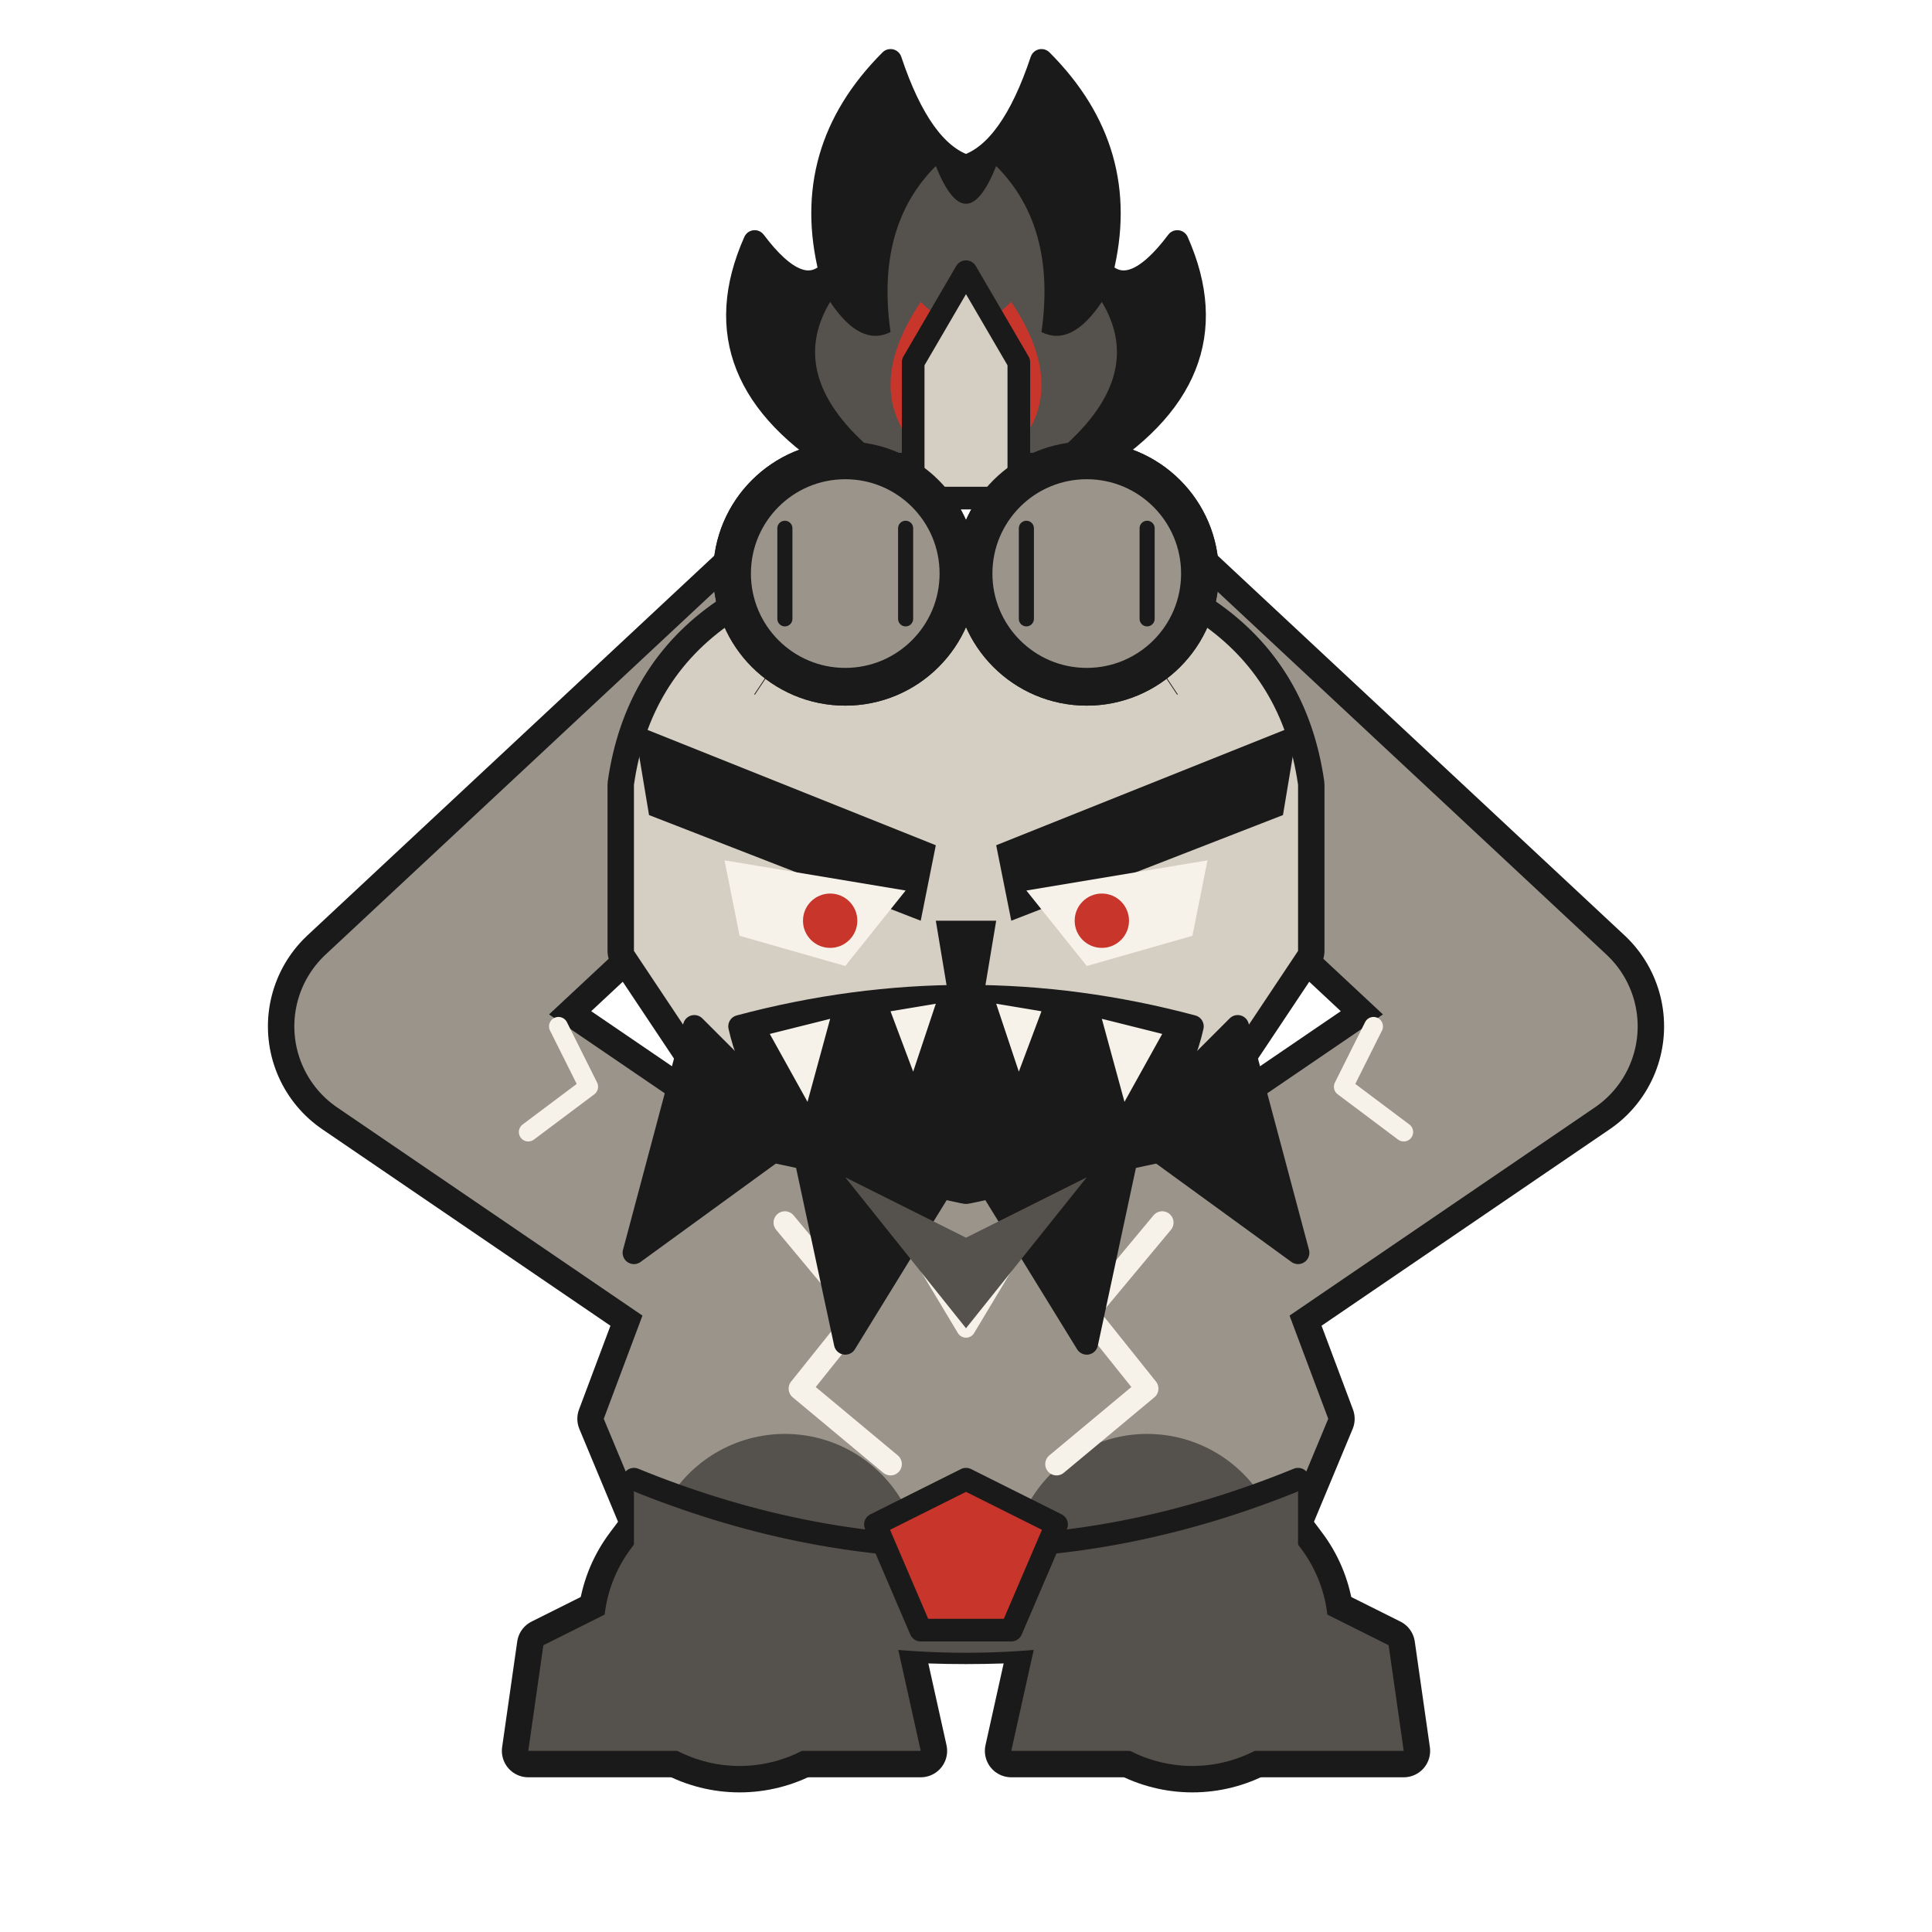
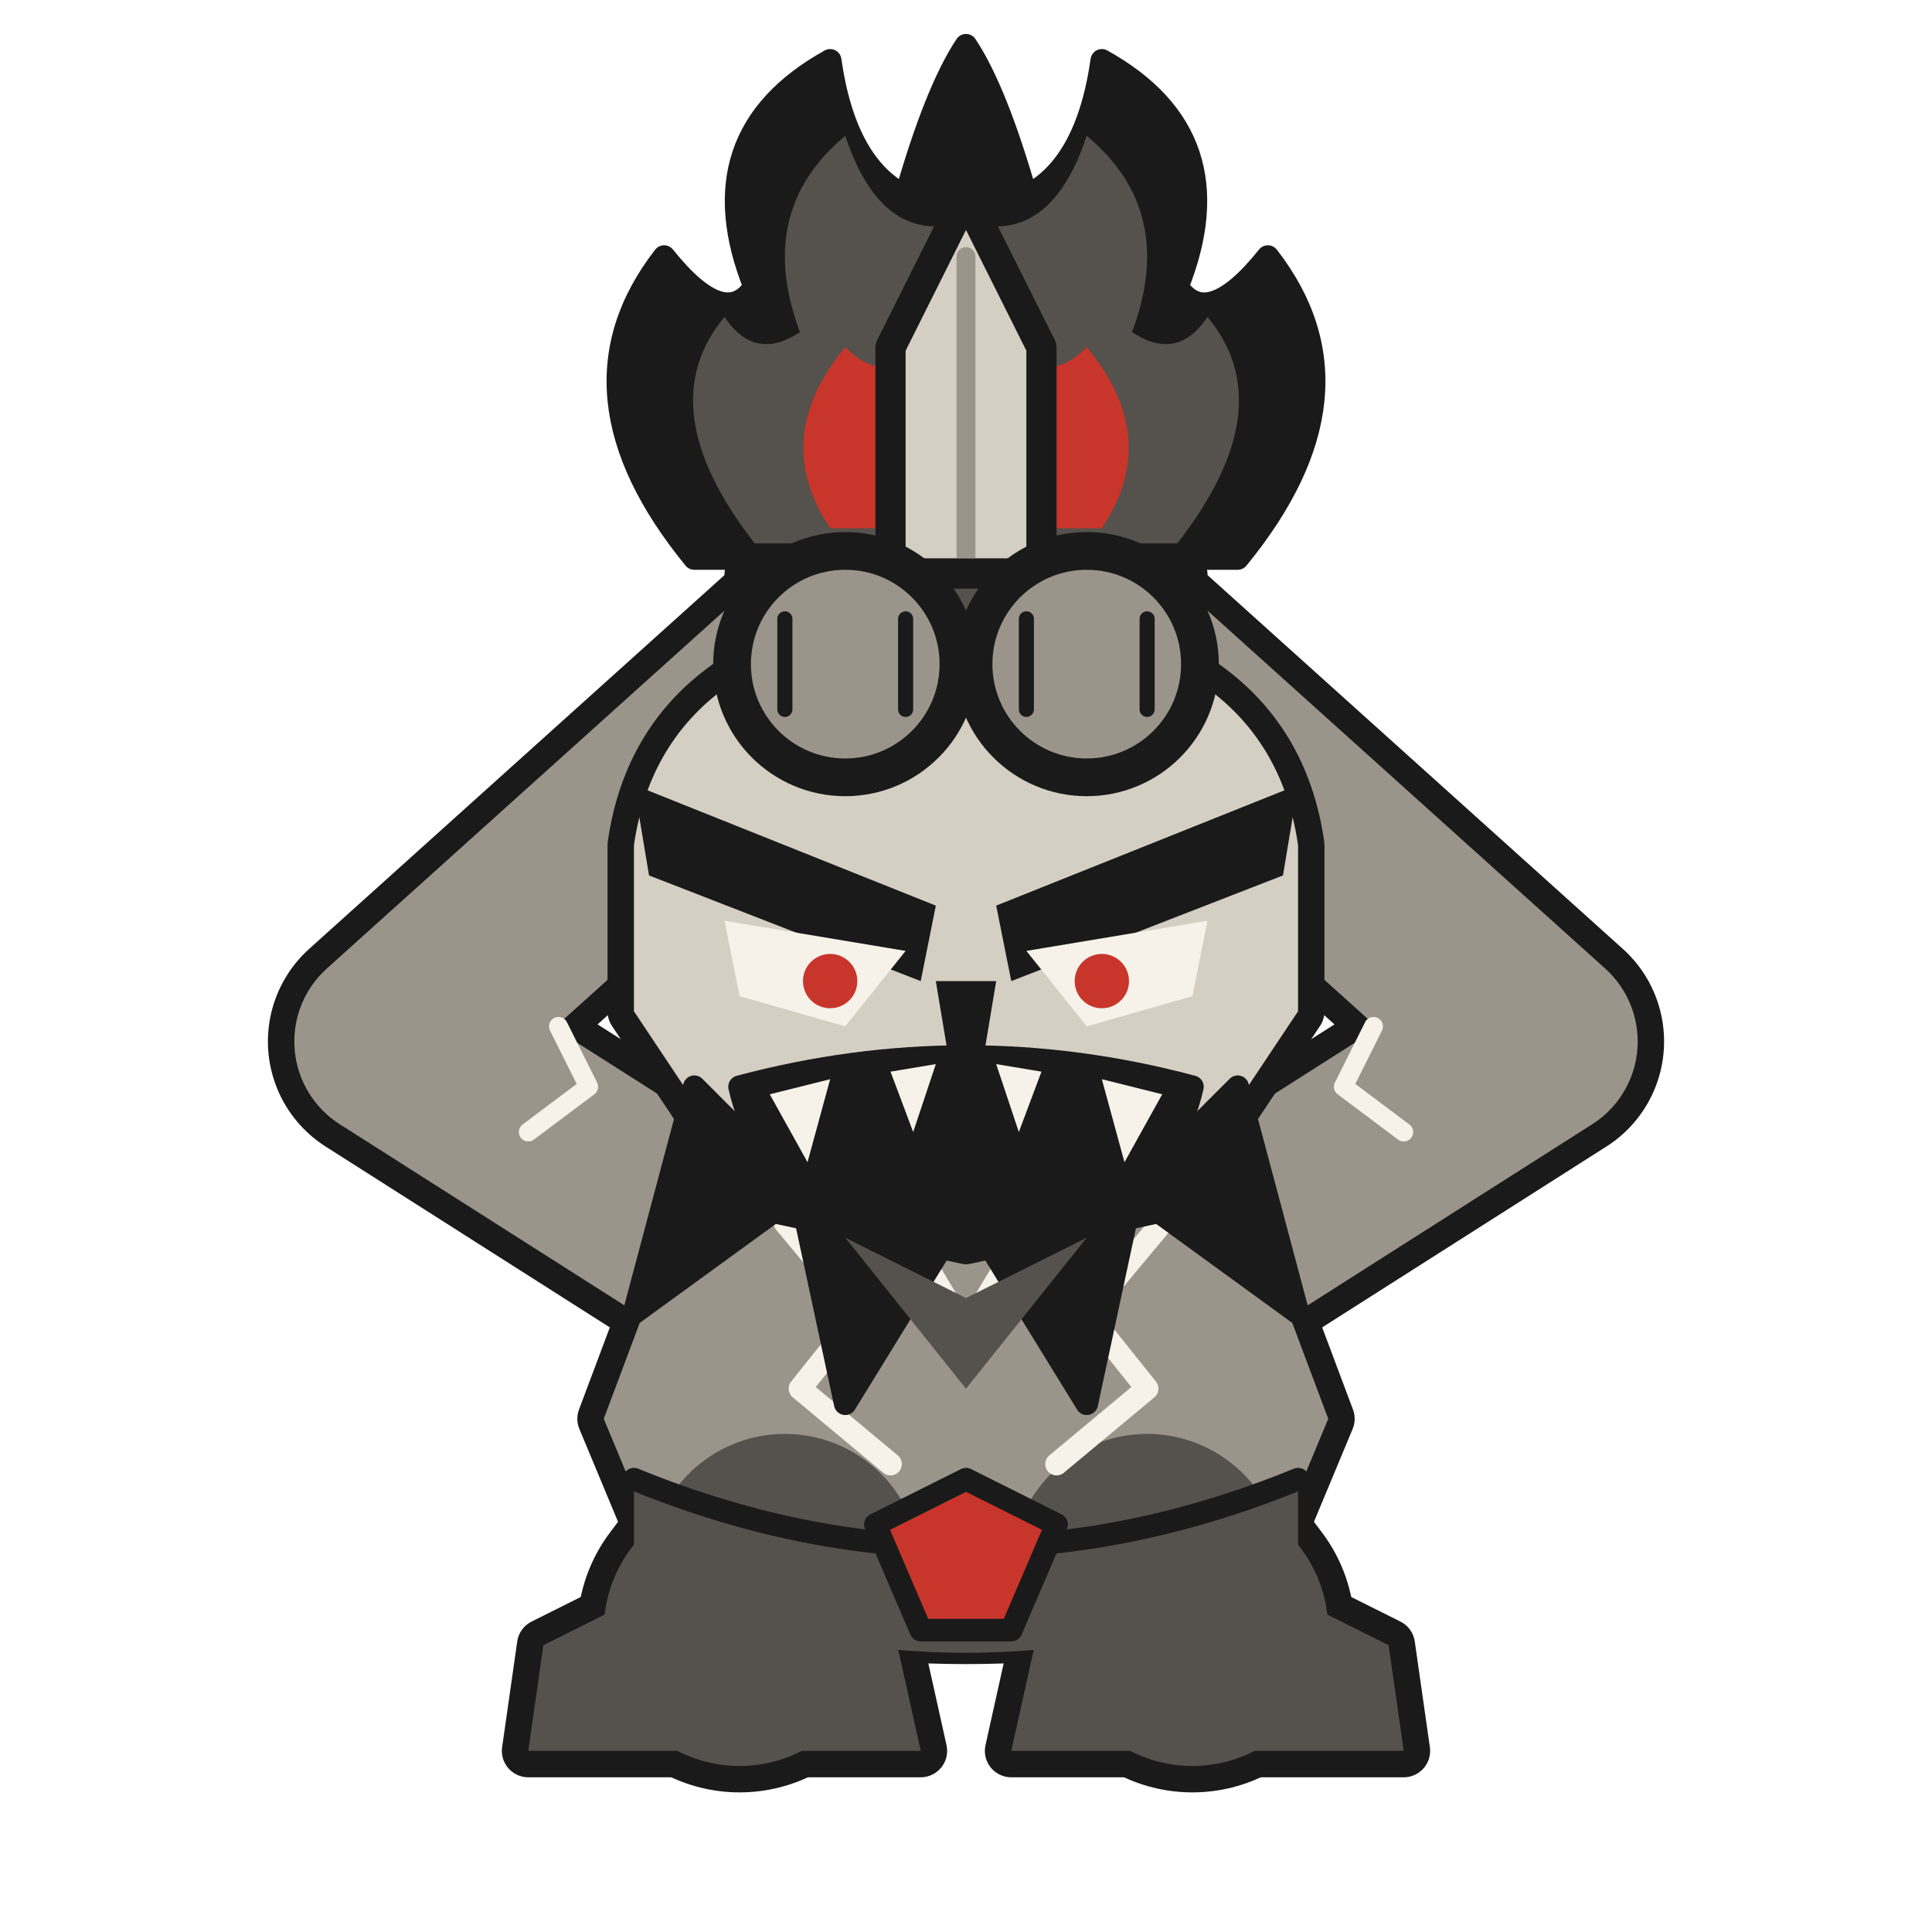
<svg xmlns="http://www.w3.org/2000/svg" viewBox="0 0 256 256">
  <path d="M92 156 Q128 146 164 156 L176 188 L166 212 Q128 222 90 212 L80 188Z" fill="#1b1a1a" stroke="#1b1a1a" stroke-width="7" stroke-linejoin="round" />
-   <path d="M96 166 L52 136 L112 80" fill="none" stroke="#1b1a1a" stroke-width="33" stroke-linecap="round" stroke-linejoin="round" />
-   <path d="M160 166 L204 136 L144 80" fill="none" stroke="#1b1a1a" stroke-width="33" stroke-linecap="round" stroke-linejoin="round" />
+   <path d="M96 166 L52 138 L112 84" fill="none" stroke="#1b1a1a" stroke-width="33" stroke-linecap="round" stroke-linejoin="round" />
+   <path d="M160 166 L204 138 L144 84" fill="none" stroke="#1b1a1a" stroke-width="33" stroke-linecap="round" stroke-linejoin="round" />
  <path d="M104 208 L98 216" fill="none" stroke="#1b1a1a" stroke-width="43" stroke-linecap="round" stroke-linejoin="round" />
  <path d="M152 208 L158 216" fill="none" stroke="#1b1a1a" stroke-width="43" stroke-linecap="round" stroke-linejoin="round" />
  <path d="M70 232 L72 218 L92 208 L118 214 L122 232Z" fill="#1b1a1a" stroke="#1b1a1a" stroke-width="7" stroke-linejoin="round" />
  <path d="M134 232 L138 214 L164 208 L184 218 L186 232Z" fill="#1b1a1a" stroke="#1b1a1a" stroke-width="7" stroke-linejoin="round" />
  <path d="M92 156 Q128 146 164 156 L176 188 L166 212 Q128 222 90 212 L80 188Z" fill="#9a948b" />
-   <path d="M96 166 L52 136 L112 80" fill="none" stroke="#9a948b" stroke-width="26" stroke-linecap="round" stroke-linejoin="round" />
-   <path d="M160 166 L204 136 L144 80" fill="none" stroke="#9a948b" stroke-width="26" stroke-linecap="round" stroke-linejoin="round" />
+   <path d="M96 166 L52 138 L112 84" fill="none" stroke="#9a948b" stroke-width="26" stroke-linecap="round" stroke-linejoin="round" />
+   <path d="M160 166 L204 138 L144 84" fill="none" stroke="#9a948b" stroke-width="26" stroke-linecap="round" stroke-linejoin="round" />
  <path d="M104 208 L98 216" fill="none" stroke="#55514c" stroke-width="36" stroke-linecap="round" stroke-linejoin="round" />
  <path d="M152 208 L158 216" fill="none" stroke="#55514c" stroke-width="36" stroke-linecap="round" stroke-linejoin="round" />
  <path d="M70 232 L72 218 L92 208 L118 214 L122 232Z" fill="#55514c" />
  <path d="M134 232 L138 214 L164 208 L184 218 L186 232Z" fill="#55514c" />
  <path d="M84 196 Q128 214 172 196 L172 210 Q128 228 84 210Z" fill="#55514c" />
  <path d="M84 196 Q128 214 172 196" fill="none" stroke="#1b1a1a" stroke-width="3" stroke-linecap="round" stroke-linejoin="round" />
  <path d="M116 202 L128 196 L140 202 L134 216 L122 216Z" fill="#c8352b" stroke="#1b1a1a" stroke-width="3" stroke-linejoin="round" stroke-linecap="round" />
  <path d="M104 162 L114 174 L106 184 L118 194M154 162 L144 174 L152 184 L140 194" fill="none" stroke="#f6f2e9" stroke-width="3" stroke-linecap="round" stroke-linejoin="round" />
  <path d="M70 150 L78 144 L74 136M186 150 L178 144 L182 136" fill="none" stroke="#f6f2e9" stroke-width="2.5" stroke-linecap="round" stroke-linejoin="round" />
  <path d="M122 166 L128 176 L134 166" fill="none" stroke="#f6f2e9" stroke-width="2.5" stroke-linecap="round" stroke-linejoin="round" />
-   <path d="M84 104 Q88 76 128 74 Q168 76 172 104 L172 126 L156 150 L128 156 L100 150 L84 126Z" fill="#1b1a1a" stroke="#1b1a1a" stroke-width="7" stroke-linejoin="round" />
-   <path d="M84 104 Q88 76 128 74 Q168 76 172 104 L172 126 L156 150 L128 156 L100 150 L84 126Z" fill="#d4cec3" />
-   <path d="M92 136 L84 166 L106 150 L112 178 L128 152 L144 178 L150 150 L172 166 L164 136 L148 152 L128 158 L108 152Z" fill="#1b1a1a" stroke="#1b1a1a" stroke-width="3" stroke-linejoin="round" stroke-linecap="round" />
-   <path d="M112 156 L128 164 L144 156 L128 176Z" fill="#55514c" />
-   <path d="M84 96 L124 112 L122 122 L86 108Z" fill="#1b1a1a" />
-   <path d="M172 96 L132 112 L134 122 L170 108Z" fill="#1b1a1a" />
-   <path d="M96 114 L120 118 L112 128 L98 124Z" fill="#f6f2e9" />
-   <path d="M160 114 L136 118 L144 128 L158 124Z" fill="#f6f2e9" />
-   <path d="M106.4 122a3.6 3.6 0 1 0 7.2 0a3.6 3.6 0 1 0 -7.2 0Z" fill="#c8352b" />
-   <path d="M142.4 122a3.6 3.6 0 1 0 7.2 0a3.6 3.6 0 1 0 -7.2 0Z" fill="#c8352b" />
-   <path d="M124 122 L132 122 L130 134 L126 134Z" fill="#1b1a1a" />
-   <path d="M98 136 Q128 128 158 136 Q154 154 128 156 Q102 154 98 136Z" fill="#1b1a1a" stroke="#1b1a1a" stroke-width="3" stroke-linejoin="round" stroke-linecap="round" />
-   <path d="M102 137 L110 135 L107 146Z M154 137 L146 135 L149 146Z M118 134 L124 133 L121 142Z M132 133 L138 134 L135 142Z" fill="#f6f2e9" />
-   <path d="M108 80 L100 92M148 80 L156 92" fill="none" stroke="#1b1a1a" stroke-width="0.1" stroke-linecap="round" stroke-linejoin="round" />
-   <path d="M112 76 L144 76" fill="#1b1a1a" stroke="#1b1a1a" stroke-width="14" stroke-linejoin="round" stroke-linecap="round" />
-   <path d="M112 76 L144 76" fill="none" stroke="#55514c" stroke-width="8" stroke-linecap="round" stroke-linejoin="round" />
-   <path d="M97 76a15 15 0 1 0 30 0a15 15 0 1 0 -30 0Z" fill="#9a948b" stroke="#1b1a1a" stroke-width="5" stroke-linejoin="round" stroke-linecap="round" />
-   <path d="M129 76a15 15 0 1 0 30 0a15 15 0 1 0 -30 0Z" fill="#9a948b" stroke="#1b1a1a" stroke-width="5" stroke-linejoin="round" stroke-linecap="round" />
-   <path d="M104 70 L104 82M120 70 L120 82M136 70 L136 82M152 70 L152 82" fill="none" stroke="#1b1a1a" stroke-width="2" stroke-linecap="round" stroke-linejoin="round" />
-   <path d="M112 62 Q92 50 100 32 Q106 40 110 36 Q106 20 118 8 Q122 20 128 22 Q134 20 138 8 Q150 20 146 36 Q150 40 156 32 Q164 50 144 62Z" fill="#1b1a1a" stroke="#1b1a1a" stroke-width="3" stroke-linejoin="round" stroke-linecap="round" />
-   <path d="M116 60 Q104 50 110 40 Q114 46 118 44 Q116 30 124 22 Q128 32 132 22 Q140 30 138 44 Q142 46 146 40 Q152 50 140 60Z" fill="#55514c" />
-   <path d="M122 60 Q114 52 122 40 Q128 46 134 40 Q142 52 134 60Z" fill="#c8352b" />
-   <path d="M121 66 L121 48 L128 36 L135 48 L135 66Z" fill="#d4cec3" stroke="#1b1a1a" stroke-width="3" stroke-linejoin="round" stroke-linecap="round" />
-   <path d="M97 76a15 15 0 1 0 30 0a15 15 0 1 0 -30 0Z" fill="#9a948b" stroke="#1b1a1a" stroke-width="5" stroke-linejoin="round" stroke-linecap="round" />
-   <path d="M129 76a15 15 0 1 0 30 0a15 15 0 1 0 -30 0Z" fill="#9a948b" stroke="#1b1a1a" stroke-width="5" stroke-linejoin="round" stroke-linecap="round" />
-   <path d="M104 70 L104 82M120 70 L120 82M136 70 L136 82M152 70 L152 82" fill="none" stroke="#1b1a1a" stroke-width="2" stroke-linecap="round" stroke-linejoin="round" />
+   <g transform="translate(0 8)">
+     <path d="M84 104 Q88 76 128 74 Q168 76 172 104 L172 126 L156 150 L128 156 L100 150 L84 126Z" fill="#1b1a1a" stroke="#1b1a1a" stroke-width="7" stroke-linejoin="round" />
+     <path d="M84 104 Q88 76 128 74 Q168 76 172 104 L172 126 L156 150 L128 156 L100 150 L84 126Z" fill="#d4cec3" />
+     <path d="M92 136 L84 166 L106 150 L112 178 L128 152 L144 178 L150 150 L172 166 L164 136 L148 152 L128 158 L108 152Z" fill="#1b1a1a" stroke="#1b1a1a" stroke-width="3" stroke-linejoin="round" stroke-linecap="round" />
+     <path d="M112 156 L128 164 L144 156 L128 176Z" fill="#55514c" />
+     <path d="M84 96 L124 112 L122 122 L86 108Z" fill="#1b1a1a" />
+     <path d="M172 96 L132 112 L134 122 L170 108Z" fill="#1b1a1a" />
+     <path d="M96 114 L120 118 L112 128 L98 124Z" fill="#f6f2e9" />
+     <path d="M160 114 L136 118 L144 128 L158 124Z" fill="#f6f2e9" />
+     <path d="M106.4 122a3.6 3.6 0 1 0 7.2 0a3.6 3.6 0 1 0 -7.2 0Z" fill="#c8352b" />
+     <path d="M142.4 122a3.6 3.6 0 1 0 7.2 0a3.6 3.6 0 1 0 -7.2 0Z" fill="#c8352b" />
+     <path d="M124 122 L132 122 L130 134 L126 134Z" fill="#1b1a1a" />
+     <path d="M98 136 Q128 128 158 136 Q154 154 128 156 Q102 154 98 136Z" fill="#1b1a1a" stroke="#1b1a1a" stroke-width="3" stroke-linejoin="round" stroke-linecap="round" />
+     <path d="M102 137 L110 135 L107 146Z M154 137 L146 135 L149 146Z M118 134 L124 133 L121 142Z M132 133 L138 134 L135 142Z" fill="#f6f2e9" />
+     <path d="M108 80 L100 92M148 80 L156 92" fill="none" stroke="#1b1a1a" stroke-width="0.1" stroke-linecap="round" stroke-linejoin="round" />
+   </g>
+   <path d="M92 74 Q74 52 88 34 Q96 44 100 38 Q92 18 110 8 Q112 22 120 26 Q124 12 128 6 Q132 12 136 26 Q144 22 146 8 Q164 18 156 38 Q160 44 168 34 Q182 52 164 74Z" fill="#1b1a1a" stroke="#1b1a1a" stroke-width="3" stroke-linejoin="round" stroke-linecap="round" />
+   <path d="M100 72 Q86 54 96 42 Q100 48 106 44 Q100 28 112 18 Q116 30 124 30 Q128 20 132 30 Q140 30 144 18 Q156 28 150 44 Q156 48 160 42 Q170 54 156 72Z" fill="#55514c" />
+   <path d="M110 70 Q102 58 112 46 Q118 52 122 44 Q128 36 134 44 Q138 52 144 46 Q154 58 146 70Z" fill="#c8352b" />
+   <path d="M118 76 L118 46 L128 26 L138 46 L138 76Z" fill="#d4cec3" stroke="#1b1a1a" stroke-width="4" stroke-linejoin="round" stroke-linecap="round" />
+   <path d="M128 34 L128 74" fill="none" stroke="#9a948b" stroke-width="2.5" stroke-linecap="round" stroke-linejoin="round" />
+   <path d="M98 76 L158 76 L158 86 L98 86Z" fill="#55514c" stroke="#1b1a1a" stroke-width="4" stroke-linejoin="round" stroke-linecap="round" />
+   <path d="M97 88a15 15 0 1 0 30 0a15 15 0 1 0 -30 0Z" fill="#9a948b" stroke="#1b1a1a" stroke-width="5" stroke-linejoin="round" stroke-linecap="round" />
+   <path d="M129 88a15 15 0 1 0 30 0a15 15 0 1 0 -30 0Z" fill="#9a948b" stroke="#1b1a1a" stroke-width="5" stroke-linejoin="round" stroke-linecap="round" />
+   <path d="M104 82 L104 94M120 82 L120 94M136 82 L136 94M152 82 L152 94" fill="none" stroke="#1b1a1a" stroke-width="2" stroke-linecap="round" stroke-linejoin="round" />
</svg>
